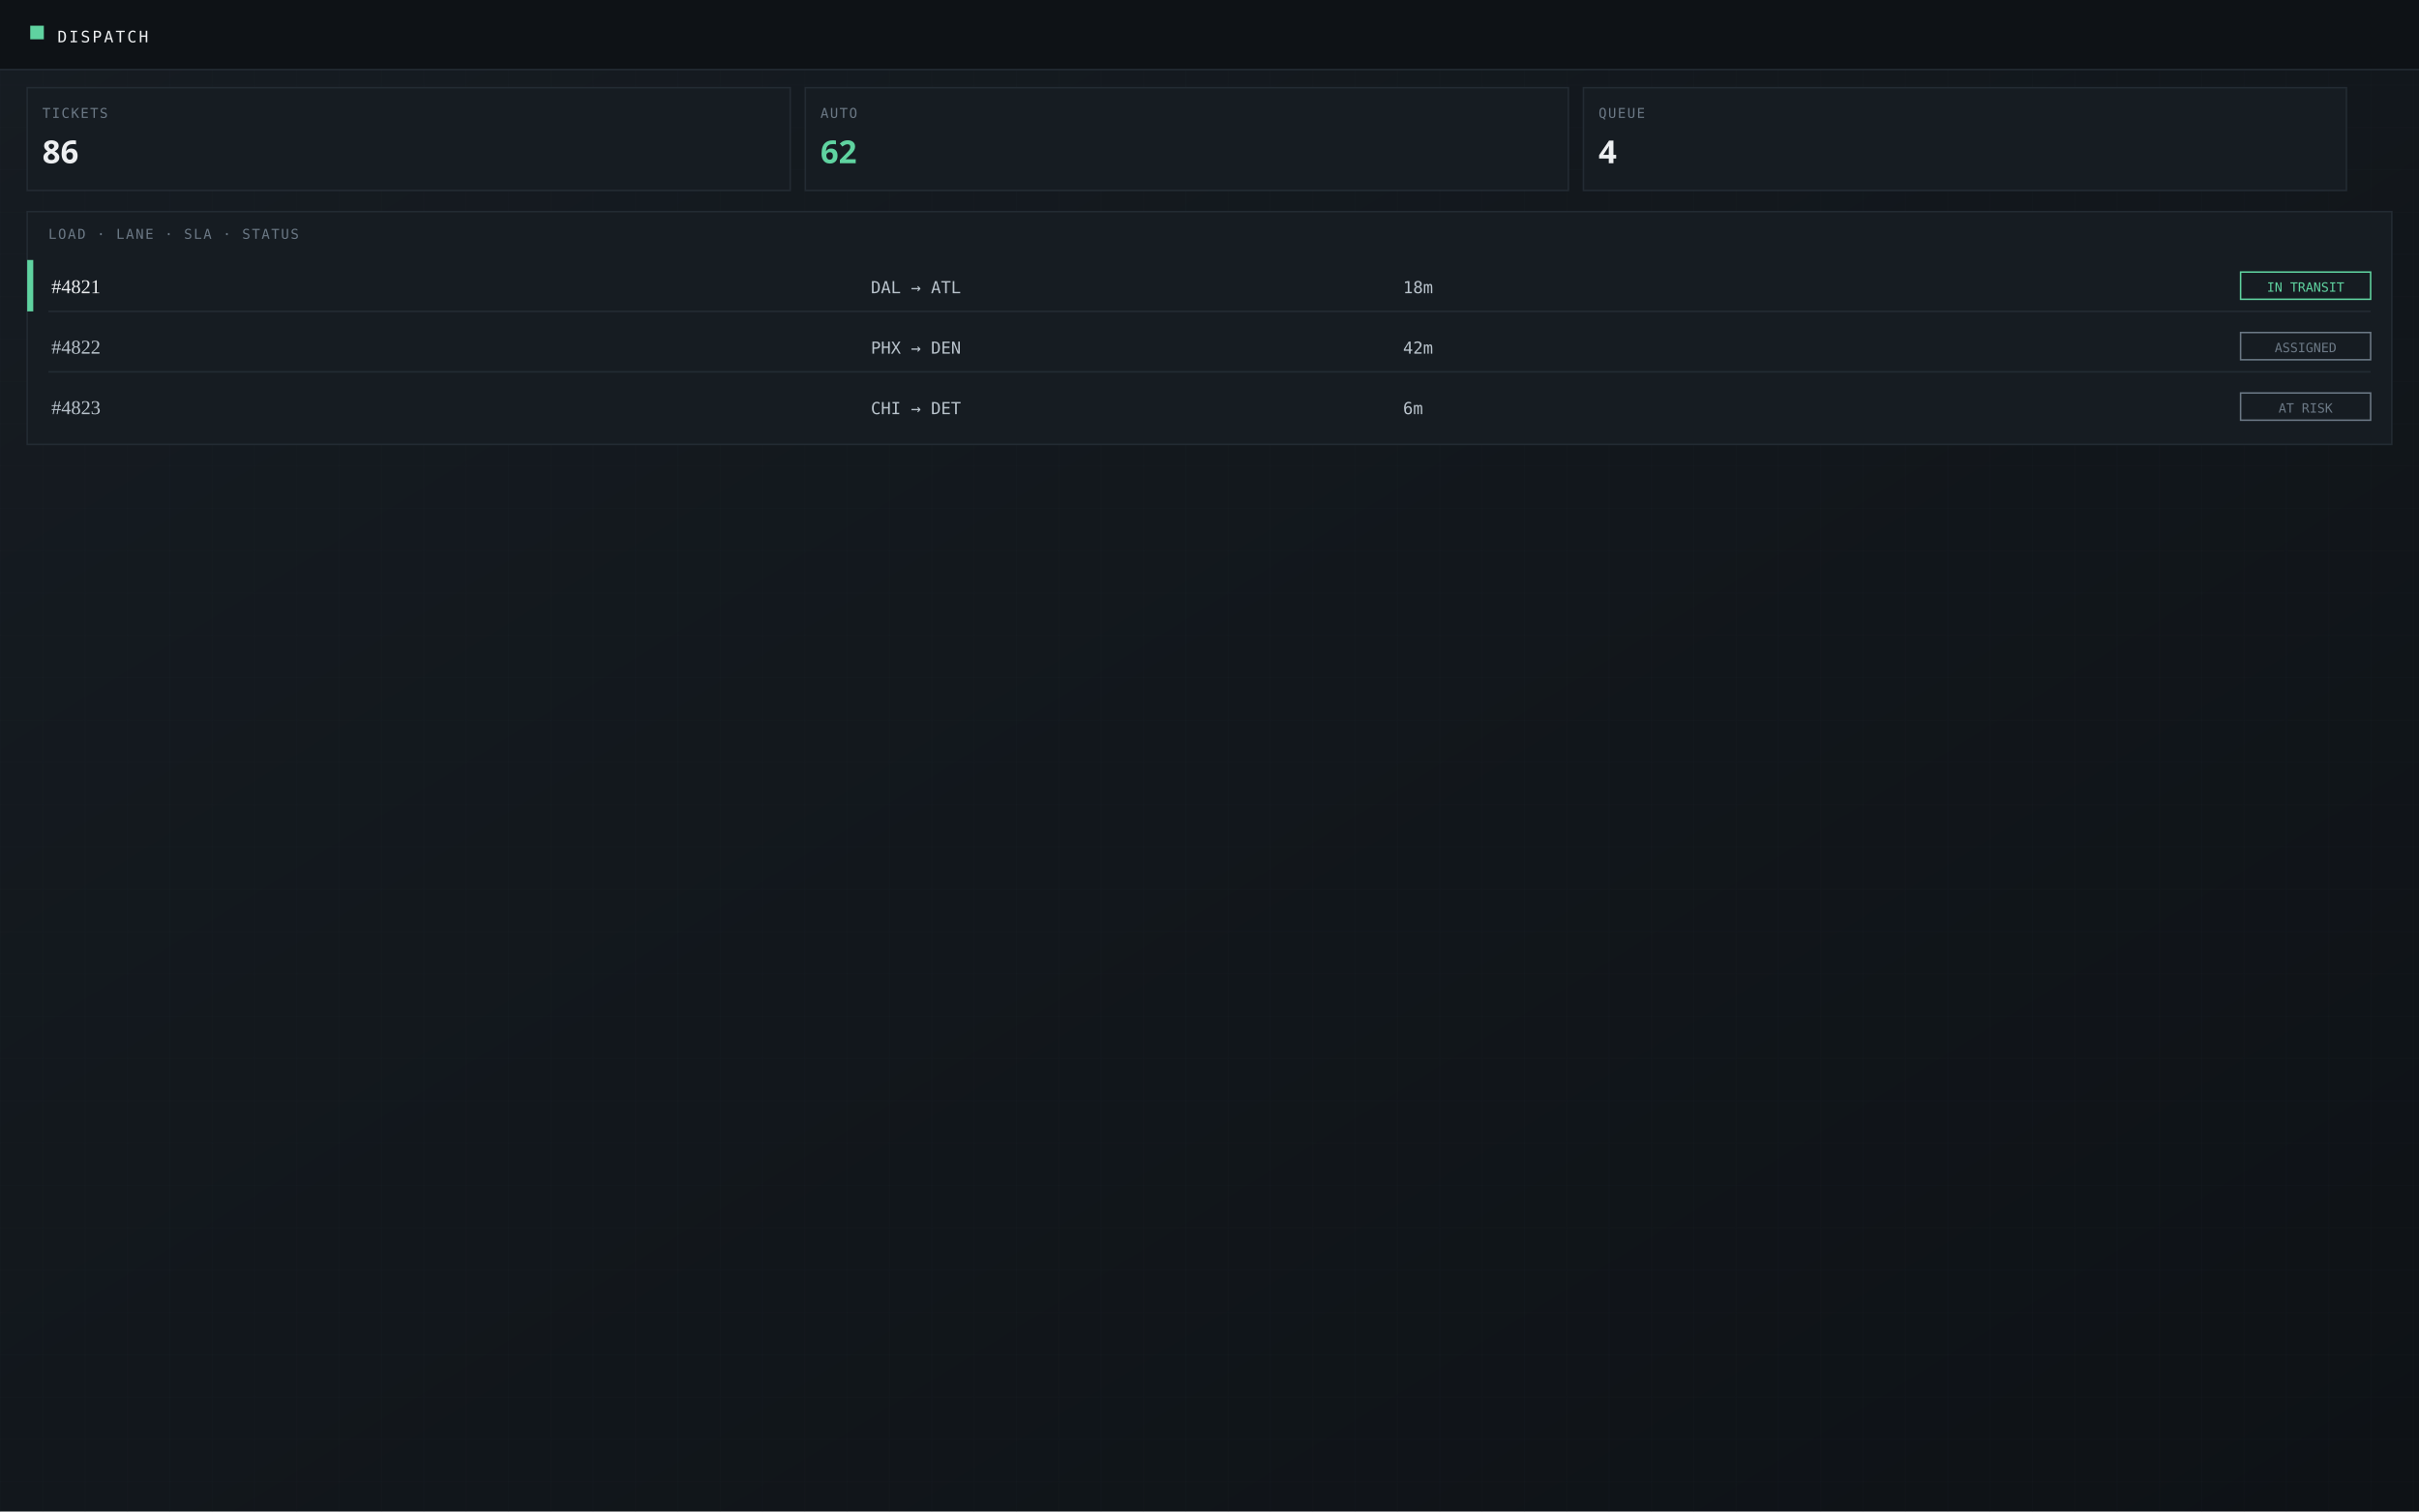
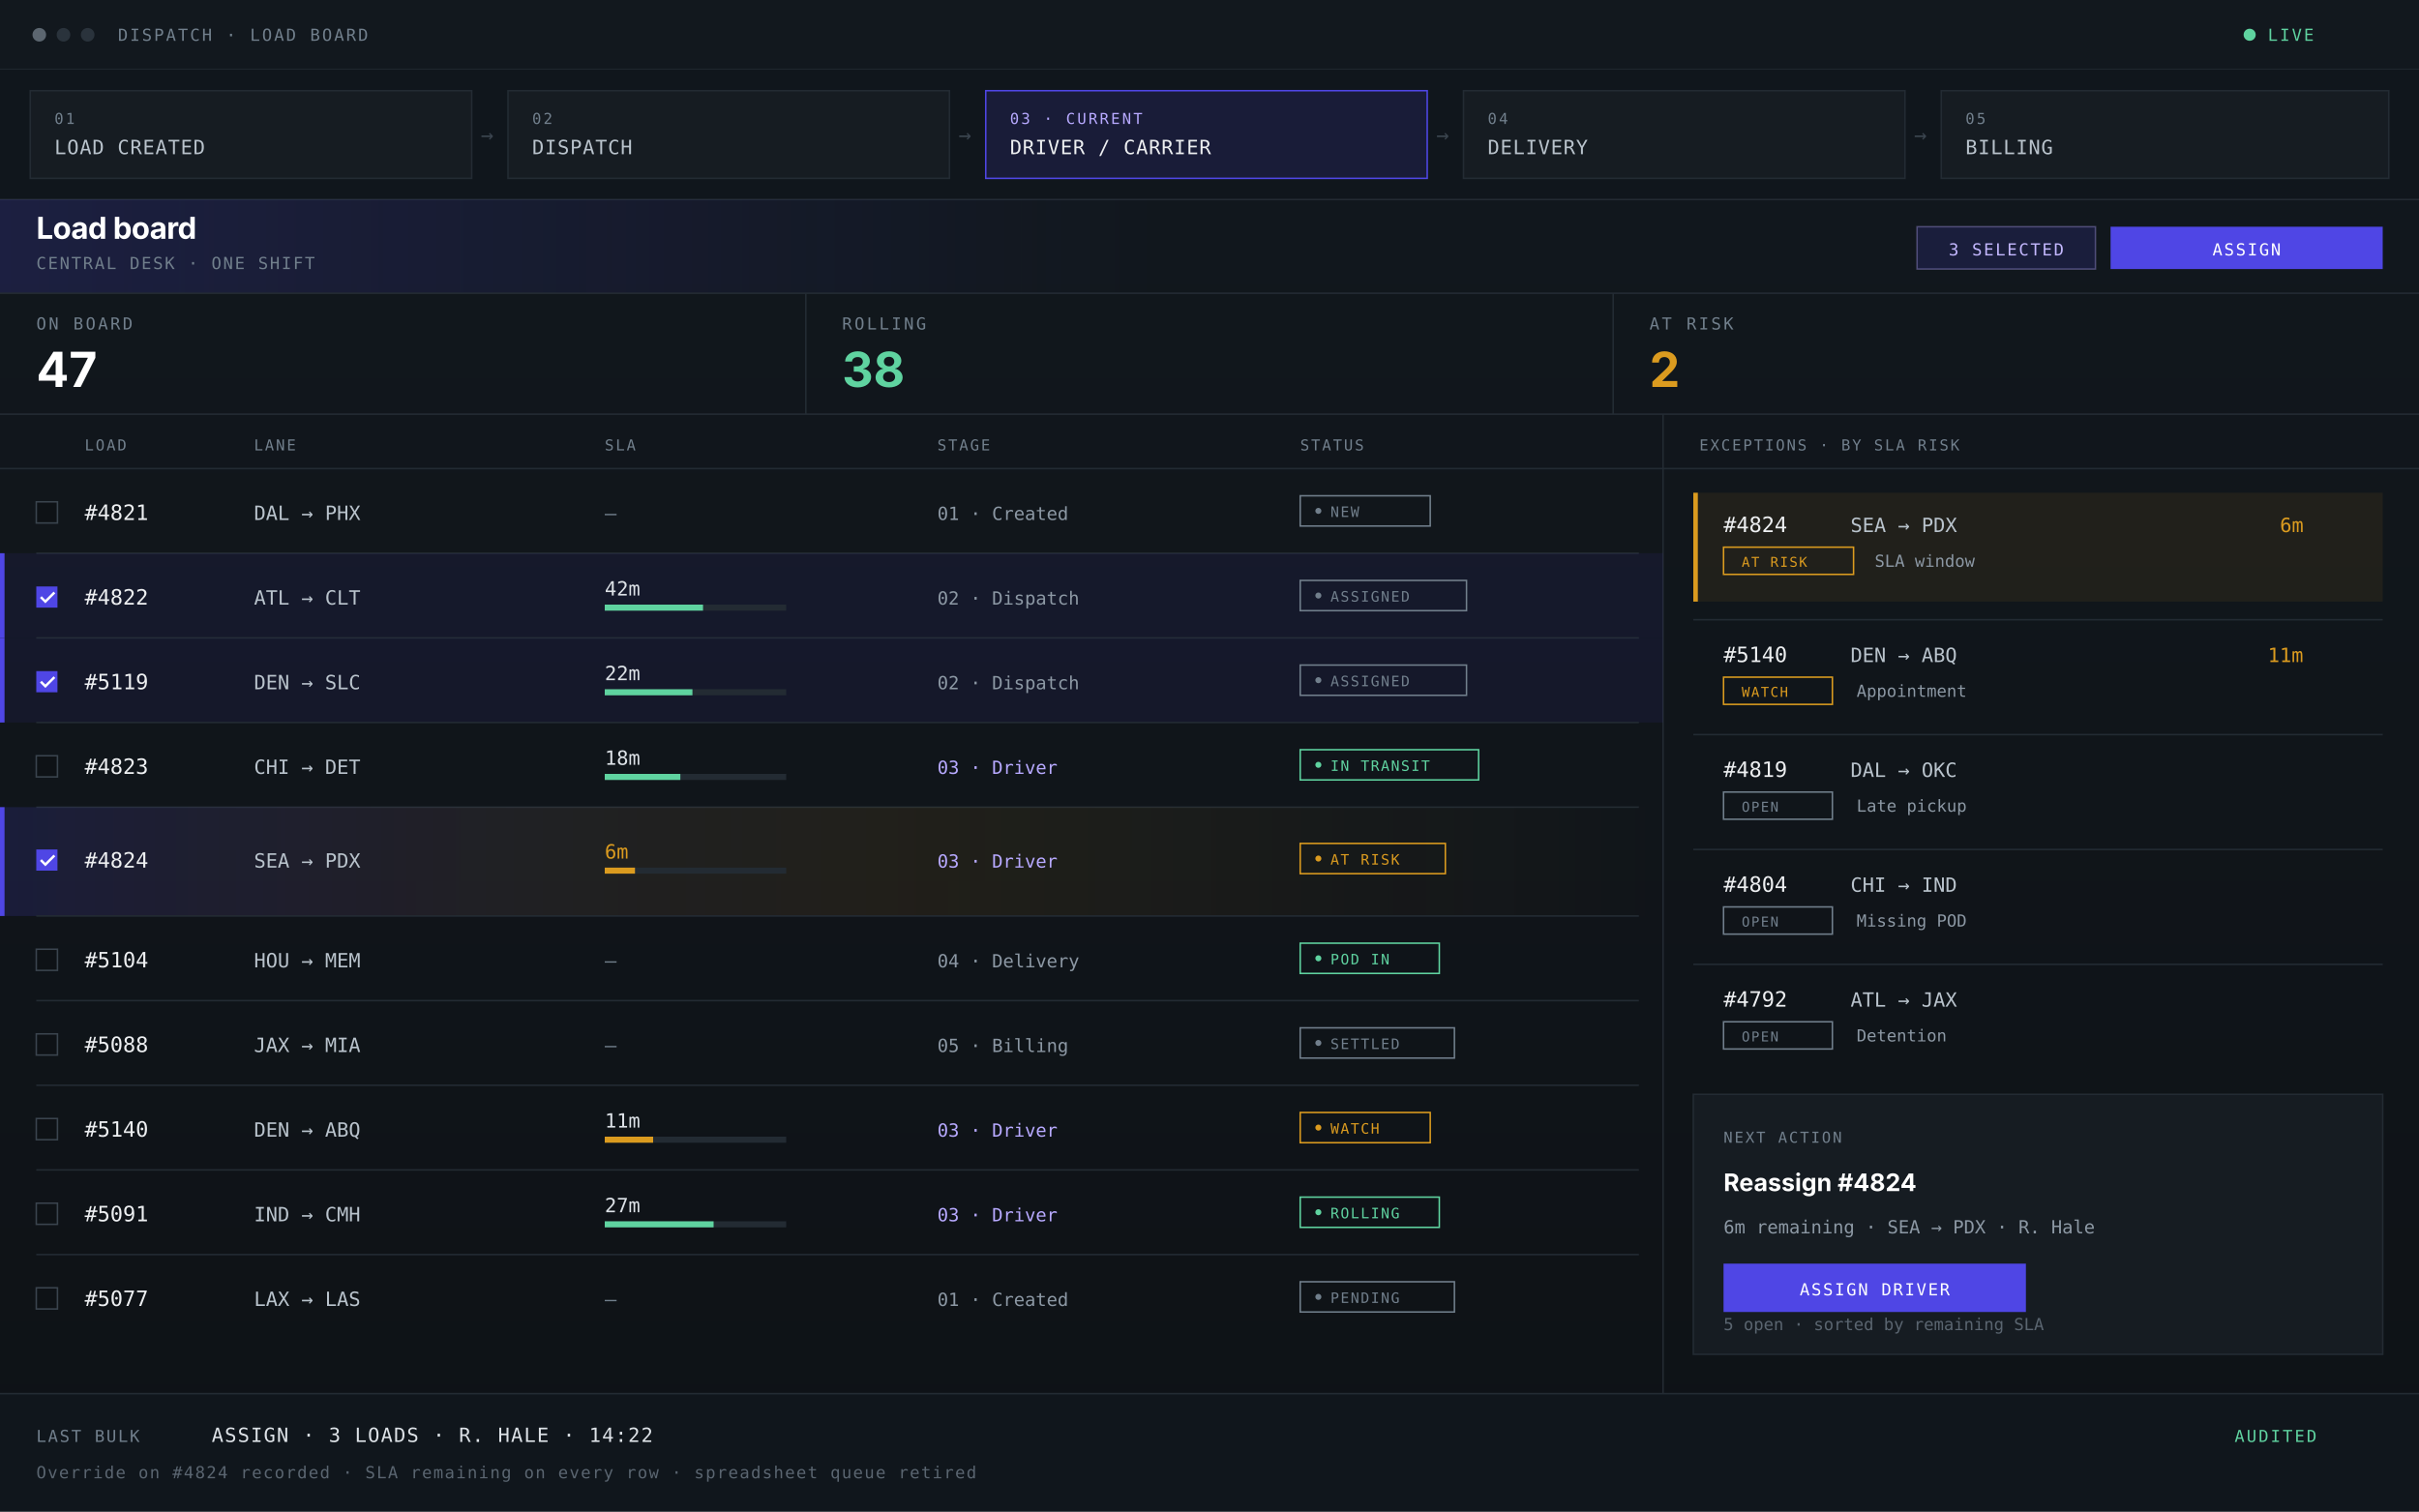
- <svg xmlns="http://www.w3.org/2000/svg" viewBox="0 0 1600 1000" width="1600" height="1000" role="img" aria-label="Trucking console">
+ <svg xmlns="http://www.w3.org/2000/svg" viewBox="0 0 1600 1000" width="1600" height="1000" role="img" aria-label="Dispatch load board with SLA, bulk assign, and exception queue">
  <defs>
-     <linearGradient id="bgu1ckwxpb" x1="0" y1="0" x2="1" y2="1">
-       <stop offset="0%" stop-color="#161C22" />
+     <linearGradient id="dcBg" x1="0" y1="0" x2="0" y2="1">
+       <stop offset="0%" stop-color="#12181E" />
      <stop offset="100%" stop-color="#0E1216" />
    </linearGradient>
-     <pattern id="gridu1ckwxpb" width="28" height="28" patternUnits="userSpaceOnUse">
-       <path d="M28 0H0V28" fill="none" stroke="#232B33" stroke-width="0.45" opacity="0.28" />
-     </pattern>
+     <linearGradient id="dcBar" x1="0" y1="0" x2="1" y2="0">
+       <stop offset="0%" stop-color="rgba(79,70,229,.18)" />
+       <stop offset="48%" stop-color="rgba(79,70,229,0)" />
+     </linearGradient>
+     <linearGradient id="dcRisk" x1="0" y1="0" x2="1" y2="0">
+       <stop offset="0%" stop-color="rgba(79,70,229,.16)" />
+       <stop offset="55%" stop-color="rgba(219,155,31,.08)" />
+       <stop offset="100%" stop-color="rgba(219,155,31,0)" />
+     </linearGradient>
  </defs>
-   <rect width="100%" height="100%" fill="url(#bgu1ckwxpb)" />
-   <rect width="100%" height="100%" fill="url(#gridu1ckwxpb)" />
-   <rect width="1600" height="46" fill="#0E1216" />
+   <rect width="1600" height="1000" fill="url(#dcBg)" />
+   <rect width="1600" height="46" fill="#12181E" />
  <line x1="0" y1="46" x2="1600" y2="46" stroke="#232B33" />
-   <rect x="20" y="17" width="9" height="9" fill="#5FD3A0" />
-   <text x="38" y="28" fill="#EDEFF1" font-family="ui-monospace,monospace" font-size="10.5" letter-spacing="0.13em">DISPATCH</text>
-   <rect x="18" y="58" width="504.667" height="68" fill="#161C22" stroke="#232B33" />
-   <text x="28" y="78" fill="#6B7885" font-family="ui-monospace,monospace" font-size="9" letter-spacing="0.1em">TICKETS</text>
-   <text x="28" y="108" fill="#EDEFF1" font-family="ui-sans-serif,sans-serif" font-size="21" font-weight="700">86</text>
-   <rect x="532.667" y="58" width="504.667" height="68" fill="#161C22" stroke="#232B33" />
-   <text x="542.667" y="78" fill="#6B7885" font-family="ui-monospace,monospace" font-size="9" letter-spacing="0.1em">AUTO</text>
-   <text x="542.667" y="108" fill="#5FD3A0" font-family="ui-sans-serif,sans-serif" font-size="21" font-weight="700">62</text>
-   <rect x="1047.333" y="58" width="504.667" height="68" fill="#161C22" stroke="#232B33" />
-   <text x="1057.333" y="78" fill="#6B7885" font-family="ui-monospace,monospace" font-size="9" letter-spacing="0.1em">QUEUE</text>
-   <text x="1057.333" y="108" fill="#EDEFF1" font-family="ui-sans-serif,sans-serif" font-size="21" font-weight="700">4</text>
-   <rect x="18" y="140" width="1564" height="154" fill="#161C22" stroke="#232B33" />
-   <text x="32" y="158" fill="#6B7885" font-family="ui-monospace,monospace" font-size="9" letter-spacing="0.11em">LOAD · LANE · SLA · STATUS</text>
-   <rect x="18" y="172" width="4" height="34" fill="#5FD3A0" />
-   <text x="34" y="194" fill="#EDEFF1" font-size="13">#4821</text>
-   <text x="576" y="194" fill="#B9C3CC" font-family="ui-monospace,monospace" font-size="11">DAL → ATL</text>
-   <text x="928" y="194" fill="#B9C3CC" font-family="ui-monospace,monospace" font-size="11">18m</text>
-   <rect x="1482" y="180" width="86" height="18" fill="none" stroke="#5FD3A0" />
-   <text x="1525" y="193" text-anchor="middle" fill="#5FD3A0" font-family="ui-monospace,monospace" font-size="8.5">IN TRANSIT</text>
-   <line x1="32" y1="206" x2="1568" y2="206" stroke="#232B33" />
-   <rect x="18" y="212" width="4" height="34" fill="transparent" />
-   <text x="34" y="234" fill="#B9C3CC" font-size="13">#4822</text>
-   <text x="576" y="234" fill="#B9C3CC" font-family="ui-monospace,monospace" font-size="11">PHX → DEN</text>
-   <text x="928" y="234" fill="#B9C3CC" font-family="ui-monospace,monospace" font-size="11">42m</text>
-   <rect x="1482" y="220" width="86" height="18" fill="none" stroke="#6B7885" />
-   <text x="1525" y="233" text-anchor="middle" fill="#6B7885" font-family="ui-monospace,monospace" font-size="8.5">ASSIGNED</text>
-   <line x1="32" y1="246" x2="1568" y2="246" stroke="#232B33" />
-   <rect x="18" y="252" width="4" height="34" fill="transparent" />
-   <text x="34" y="274" fill="#B9C3CC" font-size="13">#4823</text>
-   <text x="576" y="274" fill="#B9C3CC" font-family="ui-monospace,monospace" font-size="11">CHI → DET</text>
-   <text x="928" y="274" fill="#B9C3CC" font-family="ui-monospace,monospace" font-size="11">6m</text>
-   <rect x="1482" y="260" width="86" height="18" fill="none" stroke="#6B7885" />
-   <text x="1525" y="273" text-anchor="middle" fill="#6B7885" font-family="ui-monospace,monospace" font-size="8.5">AT RISK</text>
+   <circle cx="26" cy="23" r="4.5" fill="#5C6670" />
+   <circle cx="42" cy="23" r="4.5" fill="#2A333C" />
+   <circle cx="58" cy="23" r="4.5" fill="#2A333C" />
+   <text x="78" y="27" fill="#717F8C" font-family="ui-monospace, SFMono-Regular, Menlo, Consolas, monospace" font-size="11" letter-spacing=".12em">DISPATCH · LOAD BOARD</text>
+   <circle cx="1488" cy="23" r="4" fill="#5FD3A0" />
+   <text x="1500" y="27" fill="#5FD3A0" font-family="ui-monospace, SFMono-Regular, Menlo, Consolas, monospace" font-size="11" letter-spacing=".12em">LIVE</text>
+   <rect y="46" width="1600" height="86" fill="#10161C" />
+   <line x1="0" y1="132" x2="1600" y2="132" stroke="#232B33" />
+   <g font-family="ui-monospace, SFMono-Regular, Menlo, Consolas, monospace">
+     <rect x="20" y="60" width="292" height="58" fill="#161C22" stroke="#232B33" />
+     <text x="36" y="82" fill="#717F8C" font-size="10" letter-spacing=".14em">01</text>
+     <text x="36" y="102" fill="#B9C3CC" font-size="13" letter-spacing=".04em">LOAD CREATED</text>
+     <text x="318" y="94" fill="#3A444E" font-size="14">→</text>
+     <rect x="336" y="60" width="292" height="58" fill="#161C22" stroke="#232B33" />
+     <text x="352" y="82" fill="#717F8C" font-size="10" letter-spacing=".14em">02</text>
+     <text x="352" y="102" fill="#B9C3CC" font-size="13" letter-spacing=".04em">DISPATCH</text>
+     <text x="634" y="94" fill="#3A444E" font-size="14">→</text>
+     <rect x="652" y="60" width="292" height="58" fill="rgba(79,70,229,.14)" stroke="#4F46E5" />
+     <text x="668" y="82" fill="#B7A9FF" font-size="10" letter-spacing=".14em">03 · CURRENT</text>
+     <text x="668" y="102" fill="#EDEFF1" font-size="13" letter-spacing=".04em">DRIVER / CARRIER</text>
+     <text x="950" y="94" fill="#3A444E" font-size="14">→</text>
+     <rect x="968" y="60" width="292" height="58" fill="#161C22" stroke="#232B33" />
+     <text x="984" y="82" fill="#717F8C" font-size="10" letter-spacing=".14em">04</text>
+     <text x="984" y="102" fill="#B9C3CC" font-size="13" letter-spacing=".04em">DELIVERY</text>
+     <text x="1266" y="94" fill="#3A444E" font-size="14">→</text>
+     <rect x="1284" y="60" width="296" height="58" fill="#161C22" stroke="#232B33" />
+     <text x="1300" y="82" fill="#717F8C" font-size="10" letter-spacing=".14em">05</text>
+     <text x="1300" y="102" fill="#B9C3CC" font-size="13" letter-spacing=".04em">BILLING</text>
+   </g>
+   <rect y="132" width="1600" height="62" fill="url(#dcBar)" />
+   <line x1="0" y1="194" x2="1600" y2="194" stroke="#232B33" />
+   <text x="24" y="158" fill="#FFFFFF" font-family="system-ui, -apple-system, Segoe UI, sans-serif" font-size="20" font-weight="700" letter-spacing="-.02em">Load board</text>
+   <text x="24" y="178" fill="#717F8C" font-family="ui-monospace, SFMono-Regular, Menlo, Consolas, monospace" font-size="11" letter-spacing=".1em">CENTRAL DESK · ONE SHIFT</text>
+   <rect x="1268" y="150" width="118" height="28" fill="rgba(79,70,229,.16)" stroke="rgba(183,169,255,.35)" />
+   <text x="1327" y="169" text-anchor="middle" fill="#C4B8FF" font-family="ui-monospace, SFMono-Regular, Menlo, Consolas, monospace" font-size="11" letter-spacing=".1em">3 SELECTED</text>
+   <rect x="1396" y="150" width="180" height="28" fill="#4F46E5" />
+   <text x="1486" y="169" text-anchor="middle" fill="#FFFFFF" font-family="ui-monospace, SFMono-Regular, Menlo, Consolas, monospace" font-size="11" letter-spacing=".1em">ASSIGN</text>
+   <line x1="0" y1="274" x2="1600" y2="274" stroke="#232B33" />
+   <line x1="533" y1="194" x2="533" y2="274" stroke="#232B33" />
+   <line x1="1067" y1="194" x2="1067" y2="274" stroke="#232B33" />
+   <text x="24" y="218" fill="#717F8C" font-family="ui-monospace, SFMono-Regular, Menlo, Consolas, monospace" font-size="11" letter-spacing=".14em">ON BOARD</text>
+   <text x="24" y="256" fill="#FFFFFF" font-family="system-ui, -apple-system, Segoe UI, sans-serif" font-size="32" font-weight="700">47</text>
+   <text x="557" y="218" fill="#717F8C" font-family="ui-monospace, SFMono-Regular, Menlo, Consolas, monospace" font-size="11" letter-spacing=".14em">ROLLING</text>
+   <text x="557" y="256" fill="#5FD3A0" font-family="system-ui, -apple-system, Segoe UI, sans-serif" font-size="32" font-weight="700">38</text>
+   <text x="1091" y="218" fill="#717F8C" font-family="ui-monospace, SFMono-Regular, Menlo, Consolas, monospace" font-size="11" letter-spacing=".14em">AT RISK</text>
+   <text x="1091" y="256" fill="#DB9B1F" font-family="system-ui, -apple-system, Segoe UI, sans-serif" font-size="32" font-weight="700">2</text>
+   <g fill="#717F8C" font-family="ui-monospace, SFMono-Regular, Menlo, Consolas, monospace" font-size="10" letter-spacing=".12em">
+     <text x="56" y="298">LOAD</text>
+     <text x="168" y="298">LANE</text>
+     <text x="400" y="298">SLA</text>
+     <text x="620" y="298">STAGE</text>
+     <text x="860" y="298">STATUS</text>
+     <text x="1124" y="298">EXCEPTIONS · BY SLA RISK</text>
+   </g>
+   <line x1="0" y1="310" x2="1600" y2="310" stroke="#232B33" />
+   <line x1="1100" y1="274" x2="1100" y2="922" stroke="#232B33" />
+   <rect x="24" y="332" width="14" height="14" fill="#0E1216" stroke="#3A444E" />
+   <text x="56" y="344" fill="#EDEFF1" font-family="ui-monospace, SFMono-Regular, Menlo, Consolas, monospace" font-size="14">#4821</text>
+   <text x="168" y="344" fill="#B9C3CC" font-family="ui-monospace, SFMono-Regular, Menlo, Consolas, monospace" font-size="13">DAL → PHX</text>
+   <text x="400" y="344" fill="#717F8C" font-family="ui-monospace, SFMono-Regular, Menlo, Consolas, monospace" font-size="13">—</text>
+   <text x="620" y="344" fill="#8C98A4" font-family="ui-monospace, SFMono-Regular, Menlo, Consolas, monospace" font-size="12">01 · Created</text>
+   <rect x="860" y="328" width="86" height="20" fill="none" stroke="#717F8C" />
+   <circle cx="872" cy="338" r="2" fill="#717F8C" />
+   <text x="880" y="342" fill="#717F8C" font-family="ui-monospace, SFMono-Regular, Menlo, Consolas, monospace" font-size="9.5" letter-spacing=".1em">NEW</text>
+   <line x1="24" y1="366" x2="1084" y2="366" stroke="#232B33" />
+   <rect x="0" y="366" width="1100" height="56" fill="rgba(79,70,229,.08)" />
+   <rect x="0" y="366" width="3" height="56" fill="#4F46E5" />
+   <rect x="24" y="388" width="14" height="14" fill="#4F46E5" />
+   <path d="M27 395l3 3 6-6" fill="none" stroke="#fff" stroke-width="1.6" />
+   <text x="56" y="400" fill="#EDEFF1" font-family="ui-monospace, SFMono-Regular, Menlo, Consolas, monospace" font-size="14">#4822</text>
+   <text x="168" y="400" fill="#B9C3CC" font-family="ui-monospace, SFMono-Regular, Menlo, Consolas, monospace" font-size="13">ATL → CLT</text>
+   <text x="400" y="394" fill="#DDE2E7" font-family="ui-monospace, SFMono-Regular, Menlo, Consolas, monospace" font-size="13">42m</text>
+   <rect x="400" y="400" width="120" height="4" fill="#232B33" />
+   <rect x="400" y="400" width="65" height="4" fill="#5FD3A0" />
+   <text x="620" y="400" fill="#8C98A4" font-family="ui-monospace, SFMono-Regular, Menlo, Consolas, monospace" font-size="12">02 · Dispatch</text>
+   <rect x="860" y="384" width="110" height="20" fill="none" stroke="#717F8C" />
+   <circle cx="872" cy="394" r="2" fill="#717F8C" />
+   <text x="880" y="398" fill="#717F8C" font-family="ui-monospace, SFMono-Regular, Menlo, Consolas, monospace" font-size="9.5" letter-spacing=".1em">ASSIGNED</text>
+   <line x1="24" y1="422" x2="1084" y2="422" stroke="#232B33" />
+   <rect x="0" y="422" width="1100" height="56" fill="rgba(79,70,229,.08)" />
+   <rect x="0" y="422" width="3" height="56" fill="#4F46E5" />
+   <rect x="24" y="444" width="14" height="14" fill="#4F46E5" />
+   <path d="M27 451l3 3 6-6" fill="none" stroke="#fff" stroke-width="1.6" />
+   <text x="56" y="456" fill="#EDEFF1" font-family="ui-monospace, SFMono-Regular, Menlo, Consolas, monospace" font-size="14">#5119</text>
+   <text x="168" y="456" fill="#B9C3CC" font-family="ui-monospace, SFMono-Regular, Menlo, Consolas, monospace" font-size="13">DEN → SLC</text>
+   <text x="400" y="450" fill="#DDE2E7" font-family="ui-monospace, SFMono-Regular, Menlo, Consolas, monospace" font-size="13">22m</text>
+   <rect x="400" y="456" width="120" height="4" fill="#232B33" />
+   <rect x="400" y="456" width="58" height="4" fill="#5FD3A0" />
+   <text x="620" y="456" fill="#8C98A4" font-family="ui-monospace, SFMono-Regular, Menlo, Consolas, monospace" font-size="12">02 · Dispatch</text>
+   <rect x="860" y="440" width="110" height="20" fill="none" stroke="#717F8C" />
+   <circle cx="872" cy="450" r="2" fill="#717F8C" />
+   <text x="880" y="454" fill="#717F8C" font-family="ui-monospace, SFMono-Regular, Menlo, Consolas, monospace" font-size="9.5" letter-spacing=".1em">ASSIGNED</text>
+   <line x1="24" y1="478" x2="1084" y2="478" stroke="#232B33" />
+   <rect x="24" y="500" width="14" height="14" fill="#0E1216" stroke="#3A444E" />
+   <text x="56" y="512" fill="#EDEFF1" font-family="ui-monospace, SFMono-Regular, Menlo, Consolas, monospace" font-size="14">#4823</text>
+   <text x="168" y="512" fill="#B9C3CC" font-family="ui-monospace, SFMono-Regular, Menlo, Consolas, monospace" font-size="13">CHI → DET</text>
+   <text x="400" y="506" fill="#DDE2E7" font-family="ui-monospace, SFMono-Regular, Menlo, Consolas, monospace" font-size="13">18m</text>
+   <rect x="400" y="512" width="120" height="4" fill="#232B33" />
+   <rect x="400" y="512" width="50" height="4" fill="#5FD3A0" />
+   <text x="620" y="512" fill="#B7A9FF" font-family="ui-monospace, SFMono-Regular, Menlo, Consolas, monospace" font-size="12">03 · Driver</text>
+   <rect x="860" y="496" width="118" height="20" fill="none" stroke="#5FD3A0" />
+   <circle cx="872" cy="506" r="2" fill="#5FD3A0" />
+   <text x="880" y="510" fill="#5FD3A0" font-family="ui-monospace, SFMono-Regular, Menlo, Consolas, monospace" font-size="9.5" letter-spacing=".1em">IN TRANSIT</text>
+   <line x1="24" y1="534" x2="1084" y2="534" stroke="#232B33" />
+   <rect x="0" y="534" width="1100" height="72" fill="url(#dcRisk)" />
+   <rect x="0" y="534" width="3" height="72" fill="#4F46E5" />
+   <rect x="24" y="562" width="14" height="14" fill="#4F46E5" />
+   <path d="M27 569l3 3 6-6" fill="none" stroke="#fff" stroke-width="1.6" />
+   <text x="56" y="574" fill="#EDEFF1" font-family="ui-monospace, SFMono-Regular, Menlo, Consolas, monospace" font-size="14">#4824</text>
+   <text x="168" y="574" fill="#B9C3CC" font-family="ui-monospace, SFMono-Regular, Menlo, Consolas, monospace" font-size="13">SEA → PDX</text>
+   <text x="400" y="568" fill="#DB9B1F" font-family="ui-monospace, SFMono-Regular, Menlo, Consolas, monospace" font-size="13">6m</text>
+   <rect x="400" y="574" width="120" height="4" fill="#232B33" />
+   <rect x="400" y="574" width="20" height="4" fill="#DB9B1F" />
+   <text x="620" y="574" fill="#B7A9FF" font-family="ui-monospace, SFMono-Regular, Menlo, Consolas, monospace" font-size="12">03 · Driver</text>
+   <rect x="860" y="558" width="96" height="20" fill="none" stroke="#DB9B1F" />
+   <circle cx="872" cy="568" r="2" fill="#DB9B1F" />
+   <text x="880" y="572" fill="#DB9B1F" font-family="ui-monospace, SFMono-Regular, Menlo, Consolas, monospace" font-size="9.5" letter-spacing=".1em">AT RISK</text>
+   <line x1="24" y1="606" x2="1084" y2="606" stroke="#232B33" />
+   <rect x="24" y="628" width="14" height="14" fill="#0E1216" stroke="#3A444E" />
+   <text x="56" y="640" fill="#EDEFF1" font-family="ui-monospace, SFMono-Regular, Menlo, Consolas, monospace" font-size="14">#5104</text>
+   <text x="168" y="640" fill="#B9C3CC" font-family="ui-monospace, SFMono-Regular, Menlo, Consolas, monospace" font-size="13">HOU → MEM</text>
+   <text x="400" y="640" fill="#717F8C" font-family="ui-monospace, SFMono-Regular, Menlo, Consolas, monospace" font-size="13">—</text>
+   <text x="620" y="640" fill="#8C98A4" font-family="ui-monospace, SFMono-Regular, Menlo, Consolas, monospace" font-size="12">04 · Delivery</text>
+   <rect x="860" y="624" width="92" height="20" fill="none" stroke="#5FD3A0" />
+   <circle cx="872" cy="634" r="2" fill="#5FD3A0" />
+   <text x="880" y="638" fill="#5FD3A0" font-family="ui-monospace, SFMono-Regular, Menlo, Consolas, monospace" font-size="9.5" letter-spacing=".1em">POD IN</text>
+   <line x1="24" y1="662" x2="1084" y2="662" stroke="#232B33" />
+   <rect x="24" y="684" width="14" height="14" fill="#0E1216" stroke="#3A444E" />
+   <text x="56" y="696" fill="#EDEFF1" font-family="ui-monospace, SFMono-Regular, Menlo, Consolas, monospace" font-size="14">#5088</text>
+   <text x="168" y="696" fill="#B9C3CC" font-family="ui-monospace, SFMono-Regular, Menlo, Consolas, monospace" font-size="13">JAX → MIA</text>
+   <text x="400" y="696" fill="#717F8C" font-family="ui-monospace, SFMono-Regular, Menlo, Consolas, monospace" font-size="13">—</text>
+   <text x="620" y="696" fill="#8C98A4" font-family="ui-monospace, SFMono-Regular, Menlo, Consolas, monospace" font-size="12">05 · Billing</text>
+   <rect x="860" y="680" width="102" height="20" fill="none" stroke="#717F8C" />
+   <circle cx="872" cy="690" r="2" fill="#717F8C" />
+   <text x="880" y="694" fill="#717F8C" font-family="ui-monospace, SFMono-Regular, Menlo, Consolas, monospace" font-size="9.5" letter-spacing=".1em">SETTLED</text>
+   <line x1="24" y1="718" x2="1084" y2="718" stroke="#232B33" />
+   <rect x="24" y="740" width="14" height="14" fill="#0E1216" stroke="#3A444E" />
+   <text x="56" y="752" fill="#EDEFF1" font-family="ui-monospace, SFMono-Regular, Menlo, Consolas, monospace" font-size="14">#5140</text>
+   <text x="168" y="752" fill="#B9C3CC" font-family="ui-monospace, SFMono-Regular, Menlo, Consolas, monospace" font-size="13">DEN → ABQ</text>
+   <text x="400" y="746" fill="#DDE2E7" font-family="ui-monospace, SFMono-Regular, Menlo, Consolas, monospace" font-size="13">11m</text>
+   <rect x="400" y="752" width="120" height="4" fill="#232B33" />
+   <rect x="400" y="752" width="32" height="4" fill="#DB9B1F" />
+   <text x="620" y="752" fill="#B7A9FF" font-family="ui-monospace, SFMono-Regular, Menlo, Consolas, monospace" font-size="12">03 · Driver</text>
+   <rect x="860" y="736" width="86" height="20" fill="none" stroke="#DB9B1F" />
+   <circle cx="872" cy="746" r="2" fill="#DB9B1F" />
+   <text x="880" y="750" fill="#DB9B1F" font-family="ui-monospace, SFMono-Regular, Menlo, Consolas, monospace" font-size="9.5" letter-spacing=".1em">WATCH</text>
+   <line x1="24" y1="774" x2="1084" y2="774" stroke="#232B33" />
+   <rect x="24" y="796" width="14" height="14" fill="#0E1216" stroke="#3A444E" />
+   <text x="56" y="808" fill="#EDEFF1" font-family="ui-monospace, SFMono-Regular, Menlo, Consolas, monospace" font-size="14">#5091</text>
+   <text x="168" y="808" fill="#B9C3CC" font-family="ui-monospace, SFMono-Regular, Menlo, Consolas, monospace" font-size="13">IND → CMH</text>
+   <text x="400" y="802" fill="#DDE2E7" font-family="ui-monospace, SFMono-Regular, Menlo, Consolas, monospace" font-size="13">27m</text>
+   <rect x="400" y="808" width="120" height="4" fill="#232B33" />
+   <rect x="400" y="808" width="72" height="4" fill="#5FD3A0" />
+   <text x="620" y="808" fill="#B7A9FF" font-family="ui-monospace, SFMono-Regular, Menlo, Consolas, monospace" font-size="12">03 · Driver</text>
+   <rect x="860" y="792" width="92" height="20" fill="none" stroke="#5FD3A0" />
+   <circle cx="872" cy="802" r="2" fill="#5FD3A0" />
+   <text x="880" y="806" fill="#5FD3A0" font-family="ui-monospace, SFMono-Regular, Menlo, Consolas, monospace" font-size="9.5" letter-spacing=".1em">ROLLING</text>
+   <line x1="24" y1="830" x2="1084" y2="830" stroke="#232B33" />
+   <rect x="24" y="852" width="14" height="14" fill="#0E1216" stroke="#3A444E" />
+   <text x="56" y="864" fill="#EDEFF1" font-family="ui-monospace, SFMono-Regular, Menlo, Consolas, monospace" font-size="14">#5077</text>
+   <text x="168" y="864" fill="#B9C3CC" font-family="ui-monospace, SFMono-Regular, Menlo, Consolas, monospace" font-size="13">LAX → LAS</text>
+   <text x="400" y="864" fill="#717F8C" font-family="ui-monospace, SFMono-Regular, Menlo, Consolas, monospace" font-size="13">—</text>
+   <text x="620" y="864" fill="#8C98A4" font-family="ui-monospace, SFMono-Regular, Menlo, Consolas, monospace" font-size="12">01 · Created</text>
+   <rect x="860" y="848" width="102" height="20" fill="none" stroke="#717F8C" />
+   <circle cx="872" cy="858" r="2" fill="#717F8C" />
+   <text x="880" y="862" fill="#717F8C" font-family="ui-monospace, SFMono-Regular, Menlo, Consolas, monospace" font-size="9.5" letter-spacing=".1em">PENDING</text>
+   <g font-family="ui-monospace, SFMono-Regular, Menlo, Consolas, monospace">
+     <rect x="1120" y="326" width="456" height="72" fill="rgba(219,155,31,.08)" />
+     <rect x="1120" y="326" width="3" height="72" fill="#DB9B1F" />
+     <text x="1140" y="352" fill="#EDEFF1" font-size="14">#4824</text>
+     <text x="1224" y="352" fill="#B9C3CC" font-size="13">SEA → PDX</text>
+     <text x="1508" y="352" fill="#DB9B1F" font-size="13">6m</text>
+     <rect x="1140" y="362" width="86" height="18" fill="none" stroke="#DB9B1F" />
+     <text x="1152" y="375" fill="#DB9B1F" font-size="9" letter-spacing=".1em">AT RISK</text>
+     <text x="1240" y="375" fill="#8C98A4" font-size="11">SLA window</text>
+     <line x1="1120" y1="410" x2="1576" y2="410" stroke="#232B33" />
+     <text x="1140" y="438" fill="#EDEFF1" font-size="14">#5140</text>
+     <text x="1224" y="438" fill="#B9C3CC" font-size="13">DEN → ABQ</text>
+     <text x="1500" y="438" fill="#DB9B1F" font-size="13">11m</text>
+     <rect x="1140" y="448" width="72" height="18" fill="none" stroke="#DB9B1F" />
+     <text x="1152" y="461" fill="#DB9B1F" font-size="9" letter-spacing=".1em">WATCH</text>
+     <text x="1228" y="461" fill="#8C98A4" font-size="11">Appointment</text>
+     <line x1="1120" y1="486" x2="1576" y2="486" stroke="#232B33" />
+     <text x="1140" y="514" fill="#EDEFF1" font-size="14">#4819</text>
+     <text x="1224" y="514" fill="#B9C3CC" font-size="13">DAL → OKC</text>
+     <rect x="1140" y="524" width="72" height="18" fill="none" stroke="#717F8C" />
+     <text x="1152" y="537" fill="#717F8C" font-size="9" letter-spacing=".1em">OPEN</text>
+     <text x="1228" y="537" fill="#8C98A4" font-size="11">Late pickup</text>
+     <line x1="1120" y1="562" x2="1576" y2="562" stroke="#232B33" />
+     <text x="1140" y="590" fill="#EDEFF1" font-size="14">#4804</text>
+     <text x="1224" y="590" fill="#B9C3CC" font-size="13">CHI → IND</text>
+     <rect x="1140" y="600" width="72" height="18" fill="none" stroke="#717F8C" />
+     <text x="1152" y="613" fill="#717F8C" font-size="9" letter-spacing=".1em">OPEN</text>
+     <text x="1228" y="613" fill="#8C98A4" font-size="11">Missing POD</text>
+     <line x1="1120" y1="638" x2="1576" y2="638" stroke="#232B33" />
+     <text x="1140" y="666" fill="#EDEFF1" font-size="14">#4792</text>
+     <text x="1224" y="666" fill="#B9C3CC" font-size="13">ATL → JAX</text>
+     <rect x="1140" y="676" width="72" height="18" fill="none" stroke="#717F8C" />
+     <text x="1152" y="689" fill="#717F8C" font-size="9" letter-spacing=".1em">OPEN</text>
+     <text x="1228" y="689" fill="#8C98A4" font-size="11">Detention</text>
+     <rect x="1120" y="724" width="456" height="172" fill="#161C22" stroke="#232B33" />
+     <text x="1140" y="756" fill="#717F8C" font-size="10" letter-spacing=".12em">NEXT ACTION</text>
+     <text x="1140" y="788" fill="#FFFFFF" font-family="system-ui, -apple-system, Segoe UI, sans-serif" font-size="16" font-weight="700">Reassign #4824</text>
+     <text x="1140" y="816" fill="#8C98A4" font-size="12">6m remaining · SEA → PDX · R. Hale</text>
+     <rect x="1140" y="836" width="200" height="32" fill="#4F46E5" />
+     <text x="1240" y="857" text-anchor="middle" fill="#FFFFFF" font-size="11" letter-spacing=".1em">ASSIGN DRIVER</text>
+     <text x="1140" y="880" fill="#5A6570" font-size="11">5 open · sorted by remaining SLA</text>
+   </g>
+   <rect y="922" width="1600" height="78" fill="#10161C" />
+   <line x1="0" y1="922" x2="1600" y2="922" stroke="#232B33" />
+   <text x="24" y="954" fill="#717F8C" font-family="ui-monospace, SFMono-Regular, Menlo, Consolas, monospace" font-size="11" letter-spacing=".1em">LAST BULK</text>
+   <text x="140" y="954" fill="#DDE2E7" font-family="ui-monospace, SFMono-Regular, Menlo, Consolas, monospace" font-size="13" letter-spacing=".06em">ASSIGN · 3 LOADS · R. HALE · 14:22</text>
+   <text x="1478" y="954" fill="#5FD3A0" font-family="ui-monospace, SFMono-Regular, Menlo, Consolas, monospace" font-size="11" letter-spacing=".12em">AUDITED</text>
+   <text x="24" y="978" fill="#5A6570" font-family="ui-monospace, SFMono-Regular, Menlo, Consolas, monospace" font-size="11" letter-spacing=".08em">Override on #4824 recorded · SLA remaining on every row · spreadsheet queue retired</text>
</svg>
